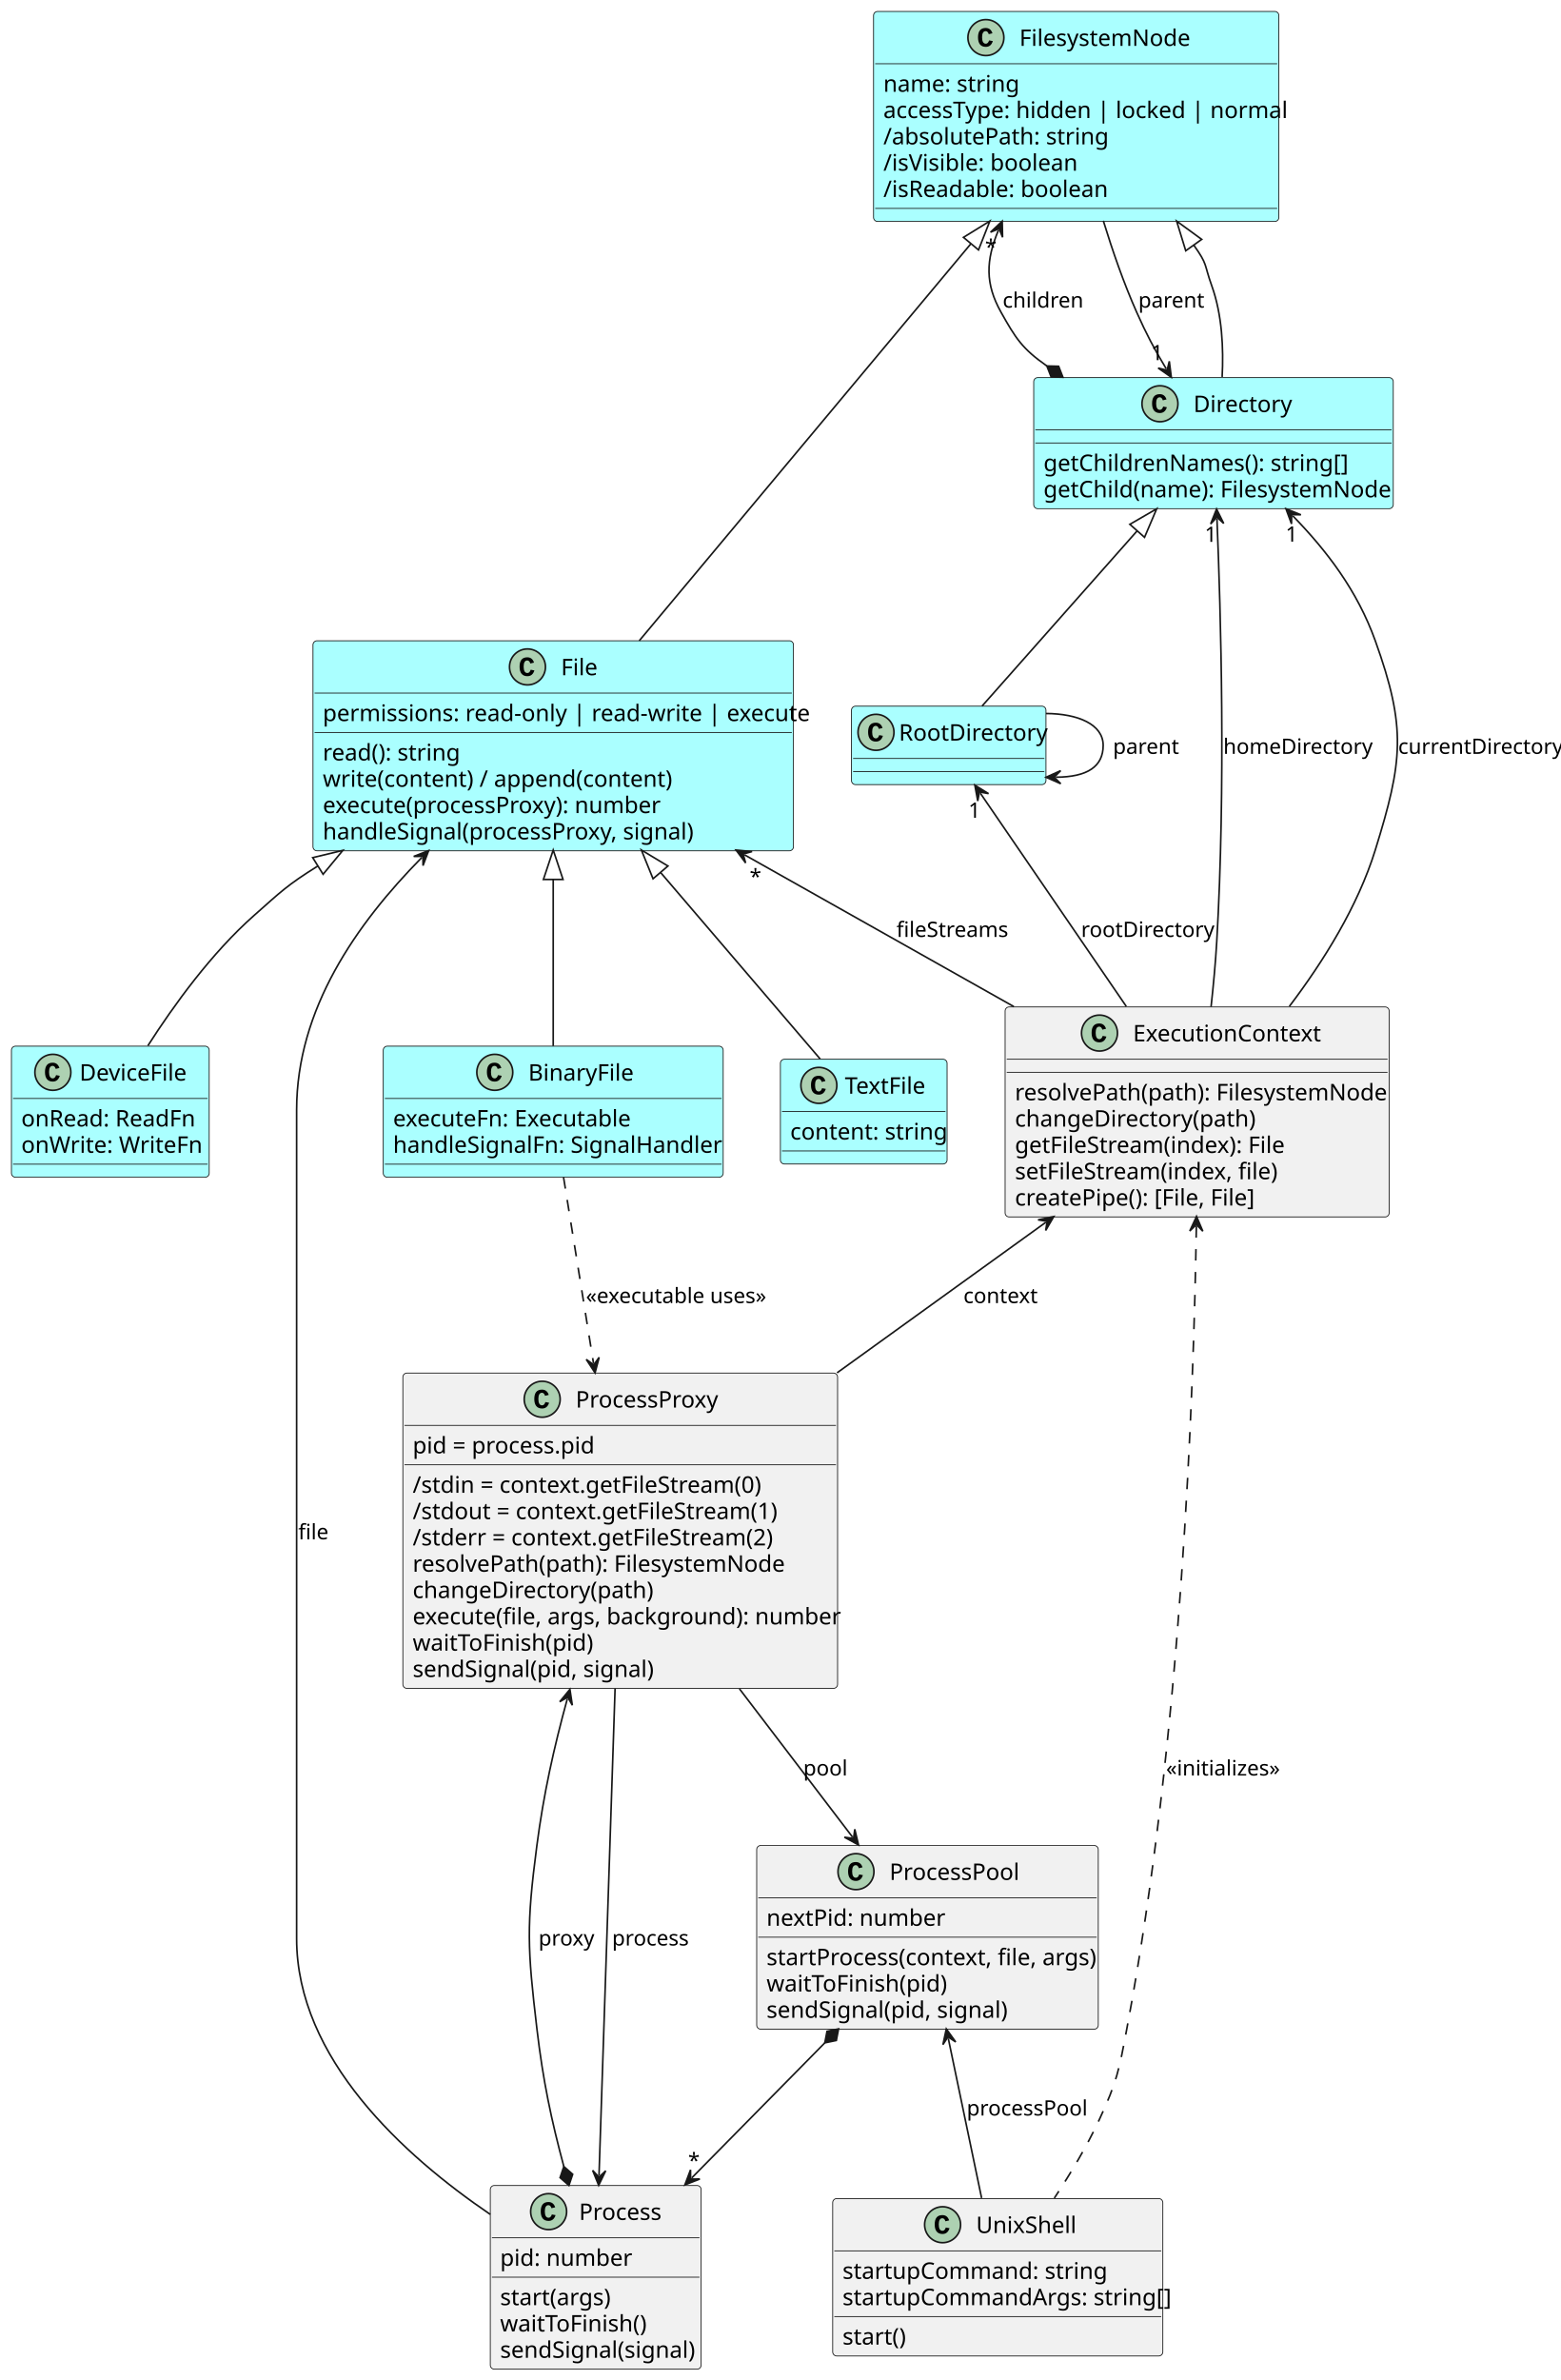
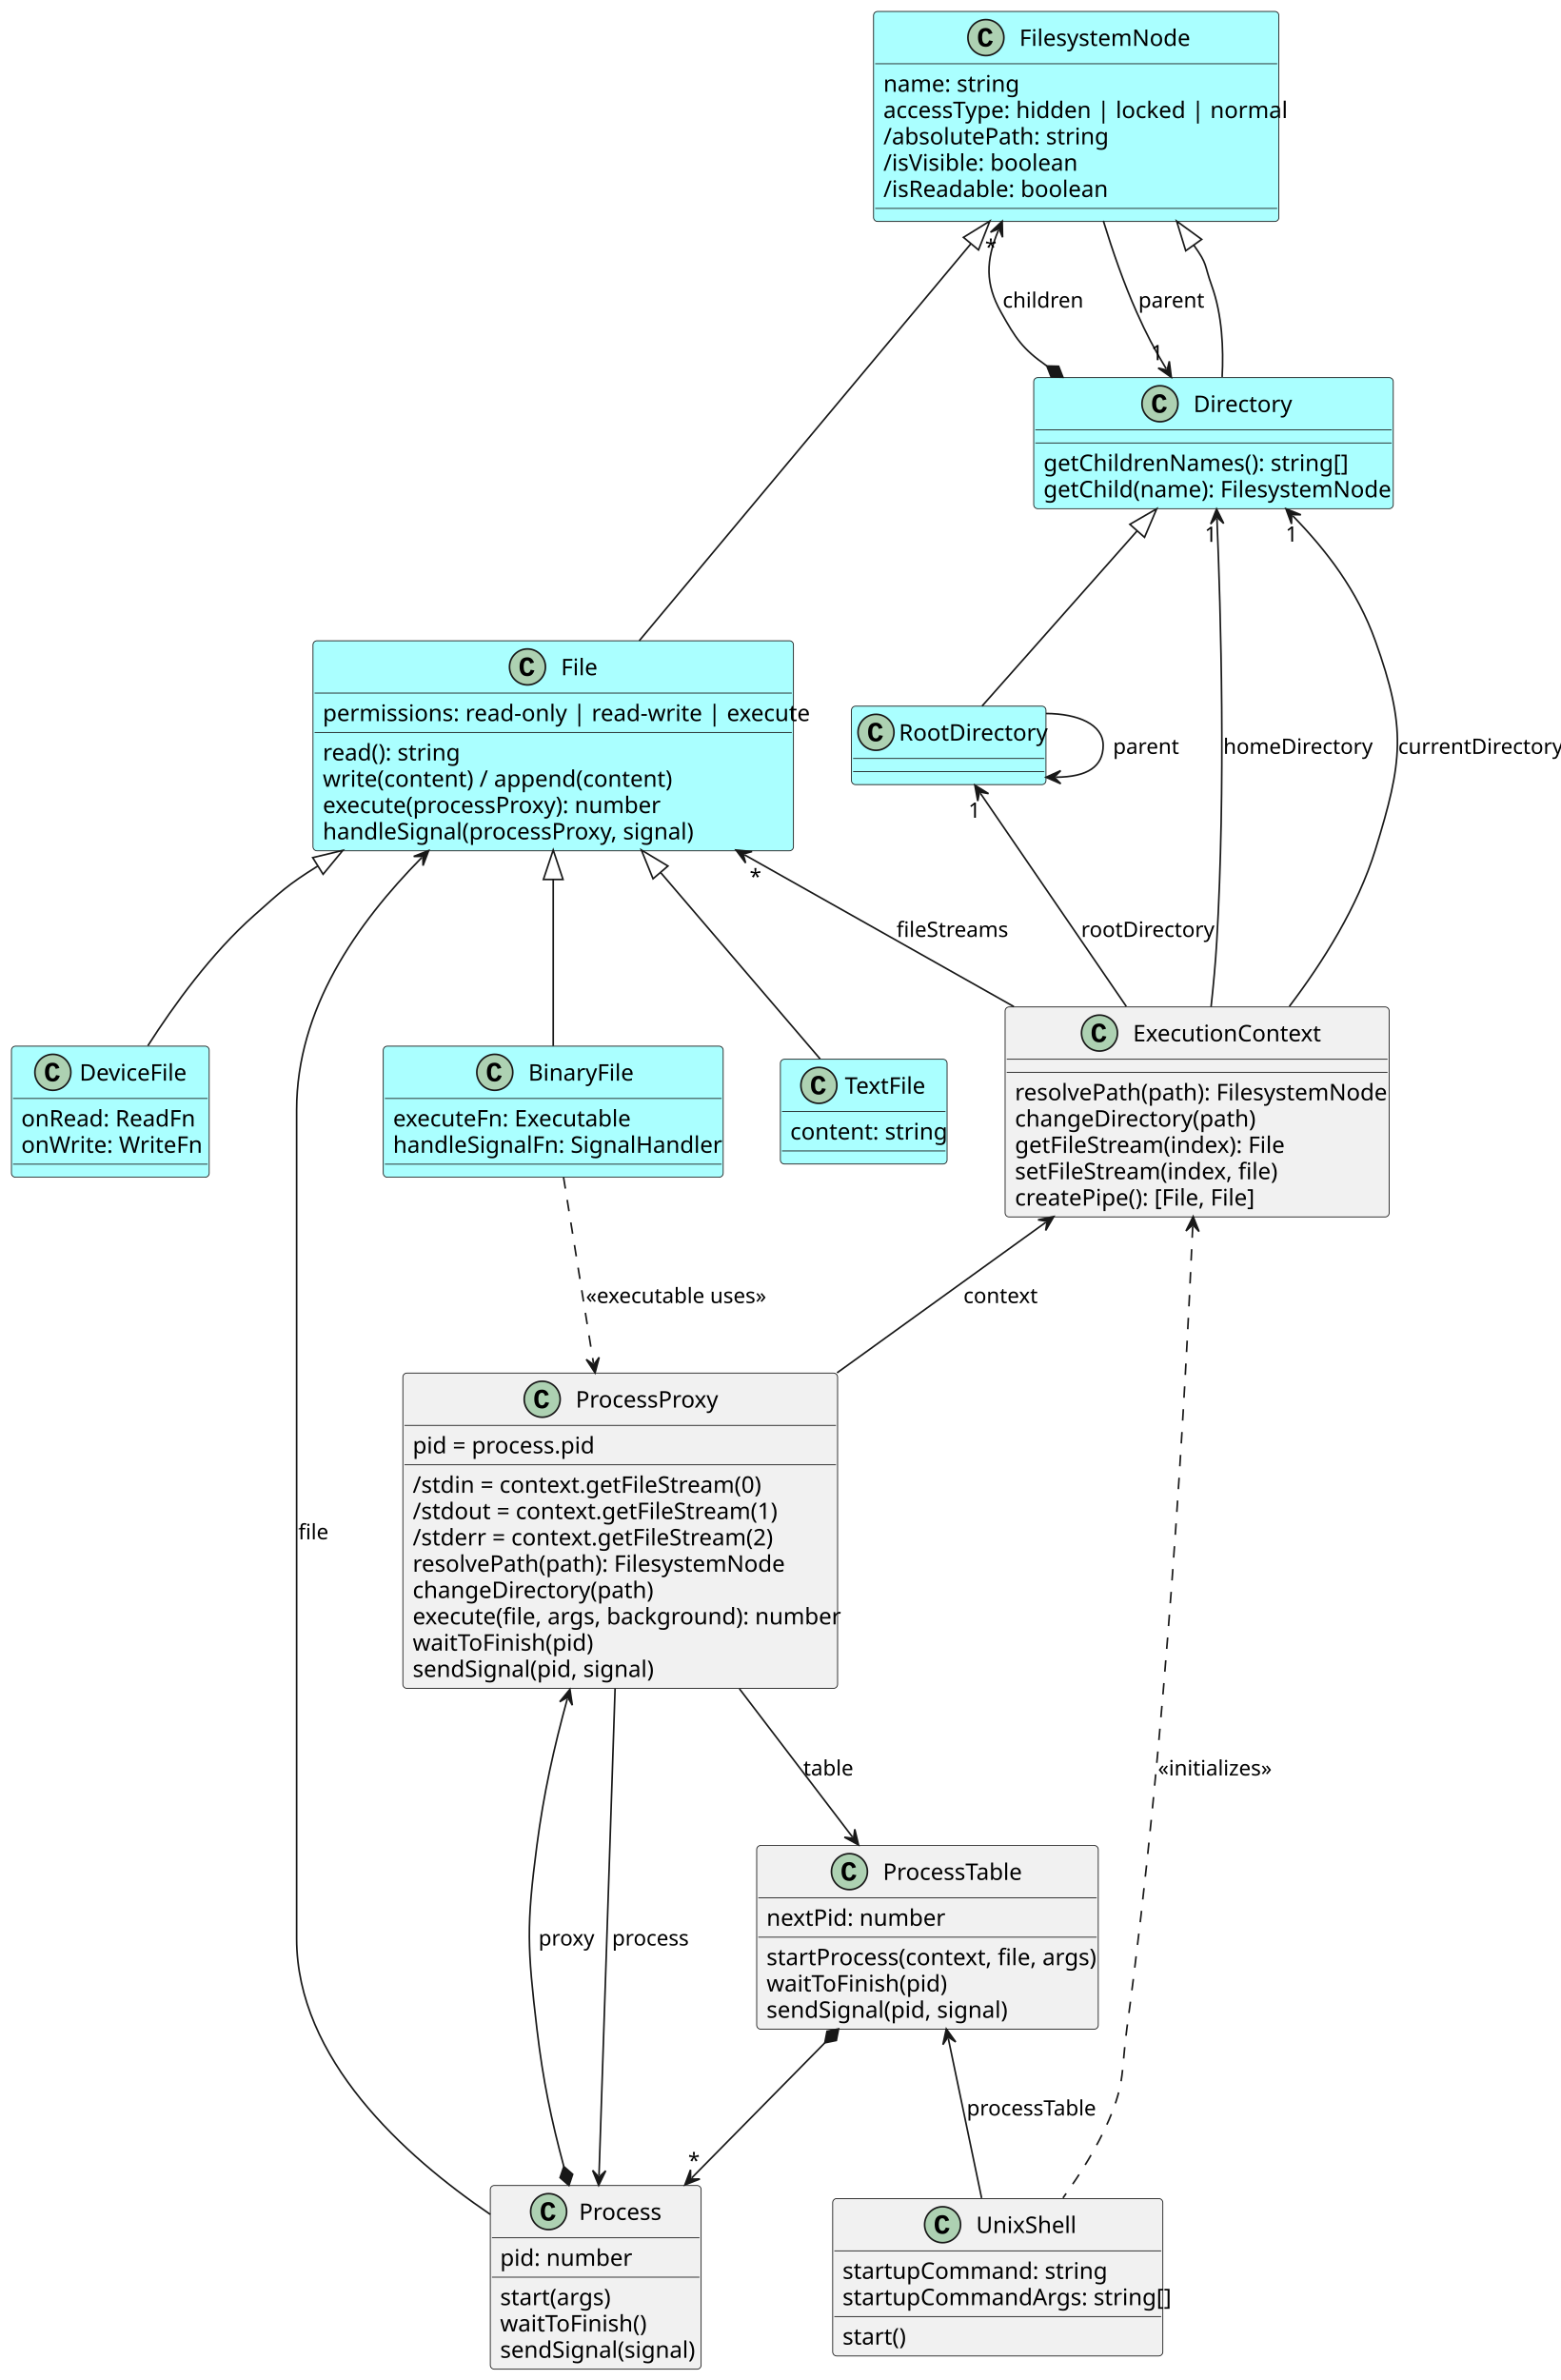
<svg xmlns="http://www.w3.org/2000/svg" contentStyleType="text/css" height="1456px" preserveAspectRatio="none" style="width:955px;height:1456px;background:#FFFFFF;" version="1.1" viewBox="0 0 955 1456" width="955px" zoomAndPan="magnify">
  <defs />
  <g>
    <g id="elem_FilesystemNode">
      <rect codeLine="4" fill="#AAFFFF" height="128.493" id="FilesystemNode" rx="2.5" ry="2.5" style="stroke:#181818;stroke-width:0.5;" width="248" x="534.5" y="7" />
      <ellipse cx="603.25" cy="23" fill="#ADD1B2" rx="11" ry="11" style="stroke:#181818;stroke-width:1.0;" />
      <path d="M600.906,22.844 Q600.906,24.719 601.484,25.734 Q602.062,26.734 603.219,26.734 Q604.562,26.734 605.219,24.719 L607.484,25.141 Q606.375,28.672 603.203,28.672 Q600.859,28.672 599.641,27.188 Q598.422,25.703 598.422,22.844 Q598.422,17.125 603.125,17.125 Q604.672,17.125 605.703,17.938 Q606.75,18.75 607.25,20.359 L604.984,20.906 Q604.75,20.031 604.266,19.547 Q603.781,19.047 603.156,19.047 Q600.906,19.047 600.906,22.844 Z " fill="#000000" />
      <text fill="#000000" font-family="sans-serif" font-size="14" lengthAdjust="spacing" textLength="102" x="623.75" y="28.082">FilesystemNode</text>
      <line style="stroke:#181818;stroke-width:0.5;" x1="535.5" x2="781.5" y1="39" y2="39" />
      <text fill="#000000" font-family="sans-serif" font-size="14" lengthAdjust="spacing" textLength="79" x="540.5" y="56.132">name: string</text>
      <text fill="#000000" font-family="sans-serif" font-size="14" lengthAdjust="spacing" textLength="236" x="540.5" y="72.231">accessType: hidden | locked | normal</text>
      <text fill="#000000" font-family="sans-serif" font-size="14" lengthAdjust="spacing" textLength="130" x="540.5" y="88.329">/absolutePath: string</text>
      <text fill="#000000" font-family="sans-serif" font-size="14" lengthAdjust="spacing" textLength="114" x="540.5" y="104.428">/isVisible: boolean</text>
      <text fill="#000000" font-family="sans-serif" font-size="14" lengthAdjust="spacing" textLength="134" x="540.5" y="120.526">/isReadable: boolean</text>
      <line style="stroke:#181818;stroke-width:0.5;" x1="535.5" x2="781.5" y1="127.493" y2="127.493" />
    </g>
    <g id="elem_Directory">
      <rect codeLine="12" fill="#AAFFFF" height="80.197" id="Directory" rx="2.5" ry="2.5" style="stroke:#181818;stroke-width:0.5;" width="220" x="632.5" y="231" />
      <ellipse cx="709.75" cy="247" fill="#ADD1B2" rx="11" ry="11" style="stroke:#181818;stroke-width:1.0;" />
      <path d="M707.406,246.844 Q707.406,248.719 707.984,249.734 Q708.562,250.734 709.719,250.734 Q711.062,250.734 711.719,248.719 L713.984,249.141 Q712.875,252.672 709.703,252.672 Q707.359,252.672 706.141,251.188 Q704.922,249.703 704.922,246.844 Q704.922,241.125 709.625,241.125 Q711.172,241.125 712.203,241.938 Q713.25,242.75 713.75,244.359 L711.484,244.906 Q711.25,244.031 710.766,243.547 Q710.281,243.047 709.656,243.047 Q707.406,243.047 707.406,246.844 Z " fill="#000000" />
      <text fill="#000000" font-family="sans-serif" font-size="14" lengthAdjust="spacing" textLength="57" x="730.25" y="252.083">Directory</text>
      <line style="stroke:#181818;stroke-width:0.5;" x1="633.5" x2="851.5" y1="263" y2="263" />
      <line style="stroke:#181818;stroke-width:0.5;" x1="633.5" x2="851.5" y1="271" y2="271" />
      <text fill="#000000" font-family="sans-serif" font-size="14" lengthAdjust="spacing" textLength="179" x="638.5" y="288.132">getChildrenNames(): string[]</text>
      <text fill="#000000" font-family="sans-serif" font-size="14" lengthAdjust="spacing" textLength="208" x="638.5" y="304.231">getChild(name): FilesystemNode</text>
    </g>
    <g id="elem_RootDirectory">
      <rect codeLine="18" fill="#AAFFFF" height="48" id="RootDirectory" rx="2.5" ry="2.5" style="stroke:#181818;stroke-width:0.5;" width="119" x="521" y="432" />
      <ellipse cx="536" cy="448" fill="#ADD1B2" rx="11" ry="11" style="stroke:#181818;stroke-width:1.0;" />
      <path d="M533.656,447.844 Q533.656,449.719 534.234,450.734 Q534.812,451.734 535.969,451.734 Q537.312,451.734 537.969,449.719 L540.234,450.141 Q539.125,453.672 535.953,453.672 Q533.609,453.672 532.391,452.188 Q531.172,450.703 531.172,447.844 Q531.172,442.125 535.875,442.125 Q537.422,442.125 538.453,442.938 Q539.5,443.75 540,445.359 L537.734,445.906 Q537.5,445.031 537.016,444.547 Q536.531,444.047 535.906,444.047 Q533.656,444.047 533.656,447.844 Z " fill="#000000" />
      <text fill="#000000" font-family="sans-serif" font-size="14" lengthAdjust="spacing" textLength="87" x="550" y="453.082">RootDirectory</text>
      <line style="stroke:#181818;stroke-width:0.5;" x1="522" x2="639" y1="464" y2="464" />
      <line style="stroke:#181818;stroke-width:0.5;" x1="522" x2="639" y1="472" y2="472" />
    </g>
    <g id="elem_File">
      <rect codeLine="26" fill="#AAFFFF" height="128.493" id="File" rx="2.5" ry="2.5" style="stroke:#181818;stroke-width:0.5;" width="294" x="191.5" y="392" />
      <ellipse cx="322.75" cy="408" fill="#ADD1B2" rx="11" ry="11" style="stroke:#181818;stroke-width:1.0;" />
      <path d="M320.406,407.844 Q320.406,409.719 320.984,410.734 Q321.562,411.734 322.719,411.734 Q324.062,411.734 324.719,409.719 L326.984,410.141 Q325.875,413.672 322.703,413.672 Q320.359,413.672 319.141,412.188 Q317.922,410.703 317.922,407.844 Q317.922,402.125 322.625,402.125 Q324.172,402.125 325.203,402.938 Q326.25,403.75 326.75,405.359 L324.484,405.906 Q324.25,405.031 323.766,404.547 Q323.281,404.047 322.656,404.047 Q320.406,404.047 320.406,407.844 Z " fill="#000000" />
      <text fill="#000000" font-family="sans-serif" font-size="14" lengthAdjust="spacing" textLength="23" x="343.25" y="413.082">File</text>
      <line style="stroke:#181818;stroke-width:0.5;" x1="192.5" x2="484.5" y1="424" y2="424" />
      <text fill="#000000" font-family="sans-serif" font-size="14" lengthAdjust="spacing" textLength="282" x="197.5" y="441.132">permissions: read-only | read-write | execute</text>
      <line style="stroke:#181818;stroke-width:0.5;" x1="192.5" x2="484.5" y1="448.099" y2="448.099" />
      <text fill="#000000" font-family="sans-serif" font-size="14" lengthAdjust="spacing" textLength="82" x="197.5" y="465.231">read(): string</text>
      <text fill="#000000" font-family="sans-serif" font-size="14" lengthAdjust="spacing" textLength="204" x="197.5" y="481.329">write(content) / append(content)</text>
      <text fill="#000000" font-family="sans-serif" font-size="14" lengthAdjust="spacing" textLength="203" x="197.5" y="497.428">execute(processProxy): number</text>
      <text fill="#000000" font-family="sans-serif" font-size="14" lengthAdjust="spacing" textLength="223" x="197.5" y="513.526">handleSignal(processProxy, signal)</text>
    </g>
    <g id="elem_TextFile">
      <rect codeLine="35" fill="#AAFFFF" height="64.099" id="TextFile" rx="2.5" ry="2.5" style="stroke:#181818;stroke-width:0.5;" width="102" x="477.5" y="648" />
      <ellipse cx="501.05" cy="664" fill="#ADD1B2" rx="11" ry="11" style="stroke:#181818;stroke-width:1.0;" />
      <path d="M498.706,663.844 Q498.706,665.719 499.284,666.734 Q499.863,667.734 501.019,667.734 Q502.363,667.734 503.019,665.719 L505.284,666.141 Q504.175,669.672 501.003,669.672 Q498.659,669.672 497.441,668.188 Q496.222,666.703 496.222,663.844 Q496.222,658.125 500.925,658.125 Q502.472,658.125 503.503,658.938 Q504.55,659.75 505.05,661.359 L502.784,661.906 Q502.55,661.031 502.066,660.547 Q501.581,660.047 500.956,660.047 Q498.706,660.047 498.706,663.844 Z " fill="#000000" />
      <text fill="#000000" font-family="sans-serif" font-size="14" lengthAdjust="spacing" textLength="51" x="516.95" y="669.082">TextFile</text>
      <line style="stroke:#181818;stroke-width:0.5;" x1="478.5" x2="578.5" y1="680" y2="680" />
      <text fill="#000000" font-family="sans-serif" font-size="14" lengthAdjust="spacing" textLength="90" x="483.5" y="697.132">content: string</text>
      <line style="stroke:#181818;stroke-width:0.5;" x1="478.5" x2="578.5" y1="704.099" y2="704.099" />
    </g>
    <g id="elem_BinaryFile">
      <rect codeLine="40" fill="#AAFFFF" height="80.197" id="BinaryFile" rx="2.5" ry="2.5" style="stroke:#181818;stroke-width:0.5;" width="208" x="234.5" y="640" />
      <ellipse cx="302.75" cy="656" fill="#ADD1B2" rx="11" ry="11" style="stroke:#181818;stroke-width:1.0;" />
      <path d="M300.406,655.844 Q300.406,657.719 300.984,658.734 Q301.562,659.734 302.719,659.734 Q304.062,659.734 304.719,657.719 L306.984,658.141 Q305.875,661.672 302.703,661.672 Q300.359,661.672 299.141,660.188 Q297.922,658.703 297.922,655.844 Q297.922,650.125 302.625,650.125 Q304.172,650.125 305.203,650.938 Q306.25,651.75 306.75,653.359 L304.484,653.906 Q304.25,653.031 303.766,652.547 Q303.281,652.047 302.656,652.047 Q300.406,652.047 300.406,655.844 Z " fill="#000000" />
      <text fill="#000000" font-family="sans-serif" font-size="14" lengthAdjust="spacing" textLength="63" x="323.25" y="661.082">BinaryFile</text>
      <line style="stroke:#181818;stroke-width:0.5;" x1="235.5" x2="441.5" y1="672" y2="672" />
      <text fill="#000000" font-family="sans-serif" font-size="14" lengthAdjust="spacing" textLength="145" x="240.5" y="689.132">executeFn: Executable</text>
      <text fill="#000000" font-family="sans-serif" font-size="14" lengthAdjust="spacing" textLength="196" x="240.5" y="705.231">handleSignalFn: SignalHandler</text>
      <line style="stroke:#181818;stroke-width:0.5;" x1="235.5" x2="441.5" y1="712.197" y2="712.197" />
    </g>
    <g id="elem_DeviceFile">
      <rect codeLine="46" fill="#AAFFFF" height="80.197" id="DeviceFile" rx="2.5" ry="2.5" style="stroke:#181818;stroke-width:0.5;" width="121" x="7" y="640" />
      <ellipse cx="32.35" cy="656" fill="#ADD1B2" rx="11" ry="11" style="stroke:#181818;stroke-width:1.0;" />
      <path d="M30.006,655.844 Q30.006,657.719 30.584,658.734 Q31.163,659.734 32.319,659.734 Q33.663,659.734 34.319,657.719 L36.584,658.141 Q35.475,661.672 32.303,661.672 Q29.959,661.672 28.741,660.188 Q27.522,658.703 27.522,655.844 Q27.522,650.125 32.225,650.125 Q33.772,650.125 34.803,650.938 Q35.85,651.75 36.35,653.359 L34.084,653.906 Q33.85,653.031 33.366,652.547 Q32.881,652.047 32.256,652.047 Q30.006,652.047 30.006,655.844 Z " fill="#000000" />
      <text fill="#000000" font-family="sans-serif" font-size="14" lengthAdjust="spacing" textLength="66" x="48.65" y="661.082">DeviceFile</text>
      <line style="stroke:#181818;stroke-width:0.5;" x1="8" x2="127" y1="672" y2="672" />
      <text fill="#000000" font-family="sans-serif" font-size="14" lengthAdjust="spacing" textLength="109" x="13" y="689.132">onRead: ReadFn</text>
      <text fill="#000000" font-family="sans-serif" font-size="14" lengthAdjust="spacing" textLength="107" x="13" y="705.231">onWrite: WriteFn</text>
      <line style="stroke:#181818;stroke-width:0.5;" x1="8" x2="127" y1="712.197" y2="712.197" />
    </g>
    <g id="elem_ExecutionContext">
      <rect codeLine="53" fill="#F1F1F1" height="128.493" id="ExecutionContext" rx="2.5" ry="2.5" style="stroke:#181818;stroke-width:0.5;" width="235" x="615" y="616" />
      <ellipse cx="672.75" cy="632" fill="#ADD1B2" rx="11" ry="11" style="stroke:#181818;stroke-width:1.0;" />
      <path d="M670.406,631.844 Q670.406,633.719 670.984,634.734 Q671.562,635.734 672.719,635.734 Q674.062,635.734 674.719,633.719 L676.984,634.141 Q675.875,637.672 672.703,637.672 Q670.359,637.672 669.141,636.188 Q667.922,634.703 667.922,631.844 Q667.922,626.125 672.625,626.125 Q674.172,626.125 675.203,626.938 Q676.25,627.75 676.75,629.359 L674.484,629.906 Q674.25,629.031 673.766,628.547 Q673.281,628.047 672.656,628.047 Q670.406,628.047 670.406,631.844 Z " fill="#000000" />
      <text fill="#000000" font-family="sans-serif" font-size="14" lengthAdjust="spacing" textLength="111" x="693.25" y="637.082">ExecutionContext</text>
      <line style="stroke:#181818;stroke-width:0.5;" x1="616" x2="849" y1="648" y2="648" />
      <line style="stroke:#181818;stroke-width:0.5;" x1="616" x2="849" y1="656" y2="656" />
      <text fill="#000000" font-family="sans-serif" font-size="14" lengthAdjust="spacing" textLength="223" x="621" y="673.132">resolvePath(path): FilesystemNode</text>
      <text fill="#000000" font-family="sans-serif" font-size="14" lengthAdjust="spacing" textLength="142" x="621" y="689.231">changeDirectory(path)</text>
      <text fill="#000000" font-family="sans-serif" font-size="14" lengthAdjust="spacing" textLength="164" x="621" y="705.329">getFileStream(index): File</text>
      <text fill="#000000" font-family="sans-serif" font-size="14" lengthAdjust="spacing" textLength="158" x="621" y="721.428">setFileStream(index, file)</text>
      <text fill="#000000" font-family="sans-serif" font-size="14" lengthAdjust="spacing" textLength="148" x="621" y="737.526">createPipe(): [File, File]</text>
    </g>
    <g id="elem_Process">
      <rect codeLine="66" fill="#F1F1F1" height="112.394" id="Process" rx="2.5" ry="2.5" style="stroke:#181818;stroke-width:0.5;" width="129" x="300" y="1337" />
      <ellipse cx="335.7" cy="1353" fill="#ADD1B2" rx="11" ry="11" style="stroke:#181818;stroke-width:1.0;" />
      <path d="M333.356,1352.844 Q333.356,1354.719 333.934,1355.734 Q334.512,1356.734 335.669,1356.734 Q337.012,1356.734 337.669,1354.719 L339.934,1355.141 Q338.825,1358.672 335.653,1358.672 Q333.309,1358.672 332.091,1357.188 Q330.872,1355.703 330.872,1352.844 Q330.872,1347.125 335.575,1347.125 Q337.122,1347.125 338.153,1347.938 Q339.2,1348.75 339.7,1350.359 L337.434,1350.906 Q337.2,1350.031 336.716,1349.547 Q336.231,1349.047 335.606,1349.047 Q333.356,1349.047 333.356,1352.844 Z " fill="#000000" />
      <text fill="#000000" font-family="sans-serif" font-size="14" lengthAdjust="spacing" textLength="51" x="354.3" y="1358.082">Process</text>
      <line style="stroke:#181818;stroke-width:0.5;" x1="301" x2="428" y1="1369" y2="1369" />
      <text fill="#000000" font-family="sans-serif" font-size="14" lengthAdjust="spacing" textLength="76" x="306" y="1386.132">pid: number</text>
      <line style="stroke:#181818;stroke-width:0.5;" x1="301" x2="428" y1="1393.099" y2="1393.099" />
      <text fill="#000000" font-family="sans-serif" font-size="14" lengthAdjust="spacing" textLength="66" x="306" y="1410.23">start(args)</text>
      <text fill="#000000" font-family="sans-serif" font-size="14" lengthAdjust="spacing" textLength="90" x="306" y="1426.329">waitToFinish()</text>
      <text fill="#000000" font-family="sans-serif" font-size="14" lengthAdjust="spacing" textLength="117" x="306" y="1442.428">sendSignal(signal)</text>
    </g>
    <g id="elem_ProcessProxy">
      <rect codeLine="85" fill="#F1F1F1" height="192.888" id="ProcessProxy" rx="2.5" ry="2.5" style="stroke:#181818;stroke-width:0.5;" width="266" x="246.5" y="840" />
      <ellipse cx="331.75" cy="856" fill="#ADD1B2" rx="11" ry="11" style="stroke:#181818;stroke-width:1.0;" />
      <path d="M329.406,855.844 Q329.406,857.719 329.984,858.734 Q330.562,859.734 331.719,859.734 Q333.062,859.734 333.719,857.719 L335.984,858.141 Q334.875,861.672 331.703,861.672 Q329.359,861.672 328.141,860.188 Q326.922,858.703 326.922,855.844 Q326.922,850.125 331.625,850.125 Q333.172,850.125 334.203,850.938 Q335.25,851.75 335.75,853.359 L333.484,853.906 Q333.25,853.031 332.766,852.547 Q332.281,852.047 331.656,852.047 Q329.406,852.047 329.406,855.844 Z " fill="#000000" />
      <text fill="#000000" font-family="sans-serif" font-size="14" lengthAdjust="spacing" textLength="87" x="352.25" y="861.082">ProcessProxy</text>
      <line style="stroke:#181818;stroke-width:0.5;" x1="247.5" x2="511.5" y1="872" y2="872" />
      <text fill="#000000" font-family="sans-serif" font-size="14" lengthAdjust="spacing" textLength="108" x="252.5" y="889.132">pid = process.pid</text>
      <line style="stroke:#181818;stroke-width:0.5;" x1="247.5" x2="511.5" y1="896.099" y2="896.099" />
      <text fill="#000000" font-family="sans-serif" font-size="14" lengthAdjust="spacing" textLength="207" x="252.5" y="913.231">/stdin = context.getFileStream(0)</text>
      <text fill="#000000" font-family="sans-serif" font-size="14" lengthAdjust="spacing" textLength="216" x="252.5" y="929.329">/stdout = context.getFileStream(1)</text>
      <text fill="#000000" font-family="sans-serif" font-size="14" lengthAdjust="spacing" textLength="214" x="252.5" y="945.428">/stderr = context.getFileStream(2)</text>
      <text fill="#000000" font-family="sans-serif" font-size="14" lengthAdjust="spacing" textLength="223" x="252.5" y="961.526">resolvePath(path): FilesystemNode</text>
      <text fill="#000000" font-family="sans-serif" font-size="14" lengthAdjust="spacing" textLength="142" x="252.5" y="977.625">changeDirectory(path)</text>
      <text fill="#000000" font-family="sans-serif" font-size="14" lengthAdjust="spacing" textLength="254" x="252.5" y="993.724">execute(file, args, background): number</text>
      <text fill="#000000" font-family="sans-serif" font-size="14" lengthAdjust="spacing" textLength="109" x="252.5" y="1009.822">waitToFinish(pid)</text>
      <text fill="#000000" font-family="sans-serif" font-size="14" lengthAdjust="spacing" textLength="144" x="252.5" y="1025.921">sendSignal(pid, signal)</text>
    </g>
-     <g id="elem_ProcessPool">
-       <rect codeLine="75" fill="#F1F1F1" height="112.394" id="ProcessPool" rx="2.5" ry="2.5" style="stroke:#181818;stroke-width:0.5;" width="209" x="463" y="1129" />
-       <ellipse cx="523.75" cy="1145" fill="#ADD1B2" rx="11" ry="11" style="stroke:#181818;stroke-width:1.0;" />
-       <path d="M521.406,1144.844 Q521.406,1146.719 521.984,1147.734 Q522.562,1148.734 523.719,1148.734 Q525.062,1148.734 525.719,1146.719 L527.984,1147.141 Q526.875,1150.672 523.703,1150.672 Q521.359,1150.672 520.141,1149.188 Q518.922,1147.703 518.922,1144.844 Q518.922,1139.125 523.625,1139.125 Q525.172,1139.125 526.203,1139.938 Q527.25,1140.75 527.75,1142.359 L525.484,1142.906 Q525.25,1142.031 524.766,1141.547 Q524.281,1141.047 523.656,1141.047 Q521.406,1141.047 521.406,1144.844 Z " fill="#000000" />
-       <text fill="#000000" font-family="sans-serif" font-size="14" lengthAdjust="spacing" textLength="79" x="544.25" y="1150.082">ProcessPool</text>
+     <g id="elem_ProcessTable">
+       <rect codeLine="75" fill="#F1F1F1" height="112.394" id="ProcessTable" rx="2.5" ry="2.5" style="stroke:#181818;stroke-width:0.5;" width="209" x="463" y="1129" />
+       <ellipse cx="519.75" cy="1145" fill="#ADD1B2" rx="11" ry="11" style="stroke:#181818;stroke-width:1.0;" />
+       <path d="M517.406,1144.844 Q517.406,1146.719 517.984,1147.734 Q518.562,1148.734 519.719,1148.734 Q521.062,1148.734 521.719,1146.719 L523.984,1147.141 Q522.875,1150.672 519.703,1150.672 Q517.359,1150.672 516.141,1149.188 Q514.922,1147.703 514.922,1144.844 Q514.922,1139.125 519.625,1139.125 Q521.172,1139.125 522.203,1139.938 Q523.25,1140.75 523.75,1142.359 L521.484,1142.906 Q521.25,1142.031 520.766,1141.547 Q520.281,1141.047 519.656,1141.047 Q517.406,1141.047 517.406,1144.844 Z " fill="#000000" />
+       <text fill="#000000" font-family="sans-serif" font-size="14" lengthAdjust="spacing" textLength="87" x="540.25" y="1150.082">ProcessTable</text>
      <line style="stroke:#181818;stroke-width:0.5;" x1="464" x2="671" y1="1161" y2="1161" />
      <text fill="#000000" font-family="sans-serif" font-size="14" lengthAdjust="spacing" textLength="104" x="469" y="1178.132">nextPid: number</text>
      <line style="stroke:#181818;stroke-width:0.5;" x1="464" x2="671" y1="1185.099" y2="1185.099" />
      <text fill="#000000" font-family="sans-serif" font-size="14" lengthAdjust="spacing" textLength="197" x="469" y="1202.23">startProcess(context, file, args)</text>
      <text fill="#000000" font-family="sans-serif" font-size="14" lengthAdjust="spacing" textLength="109" x="469" y="1218.329">waitToFinish(pid)</text>
      <text fill="#000000" font-family="sans-serif" font-size="14" lengthAdjust="spacing" textLength="144" x="469" y="1234.428">sendSignal(pid, signal)</text>
    </g>
    <g id="elem_UnixShell">
      <rect codeLine="102" fill="#F1F1F1" height="96.296" id="UnixShell" rx="2.5" ry="2.5" style="stroke:#181818;stroke-width:0.5;" width="202" x="509.5" y="1345" />
      <ellipse cx="576.75" cy="1361" fill="#ADD1B2" rx="11" ry="11" style="stroke:#181818;stroke-width:1.0;" />
      <path d="M574.406,1360.844 Q574.406,1362.719 574.984,1363.734 Q575.562,1364.734 576.719,1364.734 Q578.062,1364.734 578.719,1362.719 L580.984,1363.141 Q579.875,1366.672 576.703,1366.672 Q574.359,1366.672 573.141,1365.188 Q571.922,1363.703 571.922,1360.844 Q571.922,1355.125 576.625,1355.125 Q578.172,1355.125 579.203,1355.938 Q580.25,1356.75 580.75,1358.359 L578.484,1358.906 Q578.25,1358.031 577.766,1357.547 Q577.281,1357.047 576.656,1357.047 Q574.406,1357.047 574.406,1360.844 Z " fill="#000000" />
      <text fill="#000000" font-family="sans-serif" font-size="14" lengthAdjust="spacing" textLength="59" x="597.25" y="1366.082">UnixShell</text>
      <line style="stroke:#181818;stroke-width:0.5;" x1="510.5" x2="710.5" y1="1377" y2="1377" />
      <text fill="#000000" font-family="sans-serif" font-size="14" lengthAdjust="spacing" textLength="153" x="515.5" y="1394.132">startupCommand: string</text>
      <text fill="#000000" font-family="sans-serif" font-size="14" lengthAdjust="spacing" textLength="190" x="515.5" y="1410.23">startupCommandArgs: string[]</text>
      <line style="stroke:#181818;stroke-width:0.5;" x1="510.5" x2="710.5" y1="1417.197" y2="1417.197" />
      <text fill="#000000" font-family="sans-serif" font-size="14" lengthAdjust="spacing" textLength="38" x="515.5" y="1434.329">start()</text>
    </g>
    <g id="link_FilesystemNode_Directory">
      <path codeLine="16" d="M730.407,149.921 C739.207,162.251 736.5,161.06 741.5,175 C747.79,192.54 748.73,213.11 747.8,230.61 " fill="none" id="FilesystemNode-backto-Directory" style="stroke:#181818;stroke-width:1.0;" />
      <polygon fill="none" points="719.95,135.27,725.523,153.407,735.29,146.436,719.95,135.27" style="stroke:#181818;stroke-width:1.0;" />
    </g>
    <g id="link_FilesystemNode_Directory">
      <path codeLine="23" d="M610.915,140.835 C603.195,159.295 602.73,173.63 612.5,191 C621.5,207 625.366,213.238 640.547,223.888 " fill="none" id="FilesystemNode-Directory" style="stroke:#181818;stroke-width:1.0;" />
      <polygon fill="#181818" points="613.23,135.3,606.067,142.06,611.301,139.913,613.448,145.146,613.23,135.3" style="stroke:#181818;stroke-width:1.0;" />
      <polygon fill="#181818" points="650.37,230.78,647.756,224.06,640.547,223.888,643.161,230.608,650.37,230.78" style="stroke:#181818;stroke-width:1.0;" />
      <text fill="#000000" font-family="sans-serif" font-size="13" lengthAdjust="spacing" textLength="45" x="613.5" y="188.194">children</text>
      <text fill="#000000" font-family="sans-serif" font-size="13" lengthAdjust="spacing" textLength="5" x="602.707" y="155.764">*</text>
    </g>
    <g id="link_FilesystemNode_Directory">
      <path codeLine="24" d="M675.1,135.09 C680.73,153.45 687.62,173.31 695.5,191 C701.47,204.41 706.121,213.252 713.601,225.652 " fill="none" id="FilesystemNode-to-Directory" style="stroke:#181818;stroke-width:1.0;" />
      <polygon fill="#181818" points="716.7,230.79,715.476,221.018,714.117,226.509,708.626,225.15,716.7,230.79" style="stroke:#181818;stroke-width:1.0;" />
      <text fill="#000000" font-family="sans-serif" font-size="13" lengthAdjust="spacing" textLength="36" x="696.5" y="188.194">parent</text>
      <text fill="#000000" font-family="sans-serif" font-size="13" lengthAdjust="spacing" textLength="7" x="704.298" y="220.349">1</text>
    </g>
    <g id="link_Directory_RootDirectory">
      <path codeLine="20" d="M695.819,324.738 C663.279,361.498 627.69,401.69 600.88,431.97 " fill="none" id="Directory-backto-RootDirectory" style="stroke:#181818;stroke-width:1.0;" />
      <polygon fill="none" points="707.75,311.26,691.327,320.761,700.312,328.715,707.75,311.26" style="stroke:#181818;stroke-width:1.0;" />
    </g>
    <g id="link_RootDirectory_RootDirectory">
      <path codeLine="21" d="M640.02,436.5 C659.5,436.6 675,443.1 675,456 C675,468.9 665.5,475.369 646.02,475.469 " fill="none" id="RootDirectory-to-RootDirectory" style="stroke:#181818;stroke-width:1.0;" />
      <polygon fill="#181818" points="640.02,475.5,649.04,479.454,645.02,475.474,648.999,471.454,640.02,475.5" style="stroke:#181818;stroke-width:1.0;" />
      <text fill="#000000" font-family="sans-serif" font-size="13" lengthAdjust="spacing" textLength="36" x="681" y="461.194">parent</text>
    </g>
    <g id="link_FilesystemNode_File">
      <path codeLine="33" d="M594.119,149.053 C534.739,220.123 450.46,321 391.15,391.98 " fill="none" id="FilesystemNode-backto-File" style="stroke:#181818;stroke-width:1.0;" />
      <polygon fill="none" points="605.66,135.24,589.514,145.206,598.723,152.9,605.66,135.24" style="stroke:#181818;stroke-width:1.0;" />
    </g>
    <g id="link_File_TextFile">
      <path codeLine="38" d="M404.143,533.696 C439.903,575.486 473.59,614.84 501.84,647.85 " fill="none" id="File-backto-TextFile" style="stroke:#181818;stroke-width:1.0;" />
      <polygon fill="none" points="392.44,520.02,399.584,537.597,408.702,529.795,392.44,520.02" style="stroke:#181818;stroke-width:1.0;" />
    </g>
    <g id="link_File_BinaryFile">
      <path codeLine="44" d="M338.5,538.02 C338.5,576.61 338.5,606.77 338.5,639.91 " fill="none" id="File-backto-BinaryFile" style="stroke:#181818;stroke-width:1.0;" />
      <polygon fill="none" points="338.5,520.02,332.5,538.02,344.5,538.02,338.5,520.02" style="stroke:#181818;stroke-width:1.0;" />
    </g>
    <g id="link_File_DeviceFile">
      <path codeLine="50" d="M194.516,529.76 C175.396,541.71 171.9,545.52 155.5,560 C129.5,582.96 106.45,614.8 90.47,639.76 " fill="none" id="File-backto-DeviceFile" style="stroke:#181818;stroke-width:1.0;" />
      <polygon fill="none" points="209.78,520.22,191.336,524.672,197.696,534.848,209.78,520.22" style="stroke:#181818;stroke-width:1.0;" />
    </g>
    <g id="link_File_ExecutionContext">
      <path codeLine="61" d="M455.577,522.966 C508.817,552.966 567.1,585.8 620.37,615.82 " fill="none" id="File-backto-ExecutionContext" style="stroke:#181818;stroke-width:1.0;" />
      <polygon fill="#181818" points="450.35,520.02,456.227,527.923,454.706,522.475,460.154,520.953,450.35,520.02" style="stroke:#181818;stroke-width:1.0;" />
      <text fill="#000000" font-family="sans-serif" font-size="13" lengthAdjust="spacing" textLength="66" x="548.5" y="573.194">fileStreams</text>
      <text fill="#000000" font-family="sans-serif" font-size="13" lengthAdjust="spacing" textLength="5" x="458.677" y="540.897">*</text>
    </g>
    <g id="link_RootDirectory_ExecutionContext">
      <path codeLine="62" d="M599.87,485.291 C621.67,517.131 658.17,570.43 689.13,615.66 " fill="none" id="RootDirectory-backto-ExecutionContext" style="stroke:#181818;stroke-width:1.0;" />
      <polygon fill="#181818" points="596.48,480.34,598.264,490.026,599.305,484.466,604.865,485.506,596.48,480.34" style="stroke:#181818;stroke-width:1.0;" />
      <text fill="#000000" font-family="sans-serif" font-size="13" lengthAdjust="spacing" textLength="74" x="661.5" y="573.194">rootDirectory</text>
      <text fill="#000000" font-family="sans-serif" font-size="13" lengthAdjust="spacing" textLength="7" x="592.522" y="500.289">1</text>
    </g>
    <g id="link_Directory_ExecutionContext">
      <path codeLine="63" d="M744.628,317.385 C747.028,375.385 750.01,481.16 744.5,576 C743.75,588.94 742.47,602.75 741.02,615.91 " fill="none" id="Directory-backto-ExecutionContext" style="stroke:#181818;stroke-width:1.0;" />
      <polygon fill="#181818" points="744.38,311.39,740.755,320.548,744.587,316.386,748.749,320.217,744.38,311.39" style="stroke:#181818;stroke-width:1.0;" />
      <text fill="#000000" font-family="sans-serif" font-size="13" lengthAdjust="spacing" textLength="84" x="748.5" y="461.194">homeDirectory</text>
      <text fill="#000000" font-family="sans-serif" font-size="13" lengthAdjust="spacing" textLength="7" x="737.112" y="331.495">1</text>
    </g>
    <g id="link_Directory_ExecutionContext">
      <path codeLine="64" d="M791.022,315.562 C811.912,337.052 830.45,361.24 841.5,392 C860.73,445.54 858.34,465.66 841.5,520 C830.8,554.53 809.73,588.22 788.94,615.64 " fill="none" id="Directory-backto-ExecutionContext-1" style="stroke:#181818;stroke-width:1.0;" />
      <polygon fill="#181818" points="786.84,311.26,790.245,320.502,790.325,314.845,795.981,314.925,786.84,311.26" style="stroke:#181818;stroke-width:1.0;" />
      <text fill="#000000" font-family="sans-serif" font-size="13" lengthAdjust="spacing" textLength="92" x="855.5" y="461.194">currentDirectory</text>
      <text fill="#000000" font-family="sans-serif" font-size="13" lengthAdjust="spacing" textLength="7" x="786.604" y="331.344">1</text>
    </g>
    <g id="link_File_Process">
      <path codeLine="73" d="M258.088,524.603 C218.088,565.183 181.5,617.4 181.5,679 C181.5,679 181.5,679 181.5,1186 C181.5,1259.43 247.29,1318.87 299.98,1354.69 " fill="none" id="File-backto-Process" style="stroke:#181818;stroke-width:1.0;" />
      <polygon fill="#181818" points="262.3,520.33,253.133,523.932,258.79,523.891,258.831,529.548,262.3,520.33" style="stroke:#181818;stroke-width:1.0;" />
      <text fill="#000000" font-family="sans-serif" font-size="13" lengthAdjust="spacing" textLength="17" x="182.5" y="941.694">file</text>
    </g>
    <g id="link_BinaryFile_ProcessProxy">
      <path codeLine="74" d="M344.82,720.21 C349.95,752.07 356.455,792.446 363.145,833.956 " fill="none" id="BinaryFile-to-ProcessProxy" style="stroke:#181818;stroke-width:1.0;stroke-dasharray:7.0,7.0;" />
      <polygon fill="#181818" points="364.1,839.88,366.617,830.358,363.304,834.944,358.719,831.631,364.1,839.88" style="stroke:#181818;stroke-width:1.0;" />
      <text fill="#000000" font-family="sans-serif" font-size="13" lengthAdjust="spacing" textLength="109" x="358.5" y="797.194">«executable uses»</text>
    </g>
-     <g id="link_ProcessPool_Process">
-       <path codeLine="81" d="M504.677,1249.747 C475.547,1279.307 452.411,1302.786 423.262,1332.366 " fill="none" id="ProcessPool-Process" style="stroke:#181818;stroke-width:1.0;" />
+     <g id="link_ProcessTable_Process">
+       <path codeLine="81" d="M504.677,1249.747 C475.547,1279.307 452.411,1302.786 423.262,1332.366 " fill="none" id="ProcessTable-Process" style="stroke:#181818;stroke-width:1.0;" />
      <polygon fill="#181818" points="513.1,1241.2,506.039,1242.666,504.677,1249.747,511.738,1248.281,513.1,1241.2" style="stroke:#181818;stroke-width:1.0;" />
      <polygon fill="#181818" points="419.05,1336.64,428.216,1333.037,422.56,1333.079,422.518,1327.422,419.05,1336.64" style="stroke:#181818;stroke-width:1.0;" />
      <text fill="#000000" font-family="sans-serif" font-size="13" lengthAdjust="spacing" textLength="5" x="421.044" y="1326.357">*</text>
    </g>
    <g id="link_ExecutionContext_ProcessProxy">
      <path codeLine="96" d="M639.923,747.749 C599.903,776.599 556.51,807.88 512.19,839.84 " fill="none" id="ExecutionContext-backto-ProcessProxy" style="stroke:#181818;stroke-width:1.0;" />
      <polygon fill="#181818" points="644.79,744.24,635.15,746.258,640.734,747.164,639.828,752.748,644.79,744.24" style="stroke:#181818;stroke-width:1.0;" />
      <text fill="#000000" font-family="sans-serif" font-size="13" lengthAdjust="spacing" textLength="43" x="589.5" y="797.194">context</text>
    </g>
    <g id="link_ProcessProxy_Process">
      <path codeLine="97" d="M376.35,1033.06 C373.3,1125.23 369.008,1255.533 366.518,1330.883 " fill="none" id="ProcessProxy-to-Process" style="stroke:#181818;stroke-width:1.0;" />
      <polygon fill="#181818" points="366.32,1336.88,370.615,1328.017,366.485,1331.883,362.619,1327.753,366.32,1336.88" style="stroke:#181818;stroke-width:1.0;" />
      <text fill="#000000" font-family="sans-serif" font-size="13" lengthAdjust="spacing" textLength="46" x="374.5" y="1190.194">process</text>
    </g>
    <g id="link_ProcessProxy_Process">
      <path codeLine="99" d="M347.134,1039.236 C338.844,1069.476 332.63,1097.44 328.5,1129 C322.04,1178.36 322.69,1191.56 328.5,1241 C332.29,1273.25 337.378,1297.011 344.998,1325.39 " fill="none" id="ProcessProxy-Process" style="stroke:#181818;stroke-width:1.0;" />
      <polygon fill="#181818" points="348.72,1033.45,342.483,1041.072,347.398,1038.272,350.198,1043.187,348.72,1033.45" style="stroke:#181818;stroke-width:1.0;" />
      <polygon fill="#181818" points="348.11,1336.98,350.417,1330.148,344.998,1325.39,342.691,1332.223,348.11,1336.98" style="stroke:#181818;stroke-width:1.0;" />
      <text fill="#000000" font-family="sans-serif" font-size="13" lengthAdjust="spacing" textLength="32" x="329.5" y="1190.194">proxy</text>
    </g>
-     <g id="link_ProcessProxy_ProcessPool">
-       <path codeLine="98" d="M452.45,1033.16 C477.12,1065.5 500.19,1095.75 521.66,1123.89 " fill="none" id="ProcessProxy-to-ProcessPool" style="stroke:#181818;stroke-width:1.0;" />
+     <g id="link_ProcessProxy_ProcessTable">
+       <path codeLine="98" d="M452.45,1033.16 C477.12,1065.5 500.19,1095.75 521.66,1123.89 " fill="none" id="ProcessProxy-to-ProcessTable" style="stroke:#181818;stroke-width:1.0;" />
      <polygon fill="#181818" points="525.3,1128.66,523.021,1119.079,522.267,1124.685,516.661,1123.931,525.3,1128.66" style="stroke:#181818;stroke-width:1.0;" />
-       <text fill="#000000" font-family="sans-serif" font-size="13" lengthAdjust="spacing" textLength="24" x="491.5" y="1086.194">pool</text>
-     </g>
-     <g id="link_ProcessPool_UnixShell">
-       <path codeLine="107" d="M580.246,1247.073 C586.986,1279.373 594.19,1313.86 600.62,1344.69 " fill="none" id="ProcessPool-backto-UnixShell" style="stroke:#181818;stroke-width:1.0;" />
+       <text fill="#000000" font-family="sans-serif" font-size="13" lengthAdjust="spacing" textLength="28" x="491.5" y="1086.194">table</text>
+     </g>
+     <g id="link_ProcessTable_UnixShell">
+       <path codeLine="107" d="M580.246,1247.073 C586.986,1279.373 594.19,1313.86 600.62,1344.69 " fill="none" id="ProcessTable-backto-UnixShell" style="stroke:#181818;stroke-width:1.0;" />
      <polygon fill="#181818" points="579.02,1241.2,576.943,1250.827,580.041,1246.095,584.774,1249.193,579.02,1241.2" style="stroke:#181818;stroke-width:1.0;" />
-       <text fill="#000000" font-family="sans-serif" font-size="13" lengthAdjust="spacing" textLength="72" x="591.5" y="1294.194">processPool</text>
+       <text fill="#000000" font-family="sans-serif" font-size="13" lengthAdjust="spacing" textLength="78" x="591.5" y="1294.194">processTable</text>
    </g>
    <g id="link_ExecutionContext_UnixShell">
-       <path codeLine="108" d="M732.026,750.149 C730.396,854.479 722.94,1062.99 689.5,1241 C684.7,1266.56 683.5,1273.43 672.5,1297 C664.92,1313.24 654.9,1329.94 645.12,1344.72 " fill="none" id="ExecutionContext-backto-UnixShell" style="stroke:#181818;stroke-width:1.0;stroke-dasharray:7.0,7.0;" />
-       <polygon fill="#181818" points="732.12,744.15,727.98,753.086,732.042,749.149,735.979,753.211,732.12,744.15" style="stroke:#181818;stroke-width:1.0;" />
-       <text fill="#000000" font-family="sans-serif" font-size="13" lengthAdjust="spacing" textLength="68" x="713.5" y="1086.194">«initializes»</text>
+       <path codeLine="108" d="M729.798,750.234 C725.258,854.244 713.9,1061.77 689.5,1241 C686.08,1266.13 688.55,1273.71 678.5,1297 C671.34,1313.57 660.95,1330.1 650.42,1344.62 " fill="none" id="ExecutionContext-backto-UnixShell" style="stroke:#181818;stroke-width:1.0;stroke-dasharray:7.0,7.0;" />
+       <polygon fill="#181818" points="730.06,744.24,725.671,753.057,729.842,749.235,733.664,753.406,730.06,744.24" style="stroke:#181818;stroke-width:1.0;" />
+       <text fill="#000000" font-family="sans-serif" font-size="13" lengthAdjust="spacing" textLength="68" x="708.5" y="1086.194">«initializes»</text>
    </g>
  </g>
</svg>
